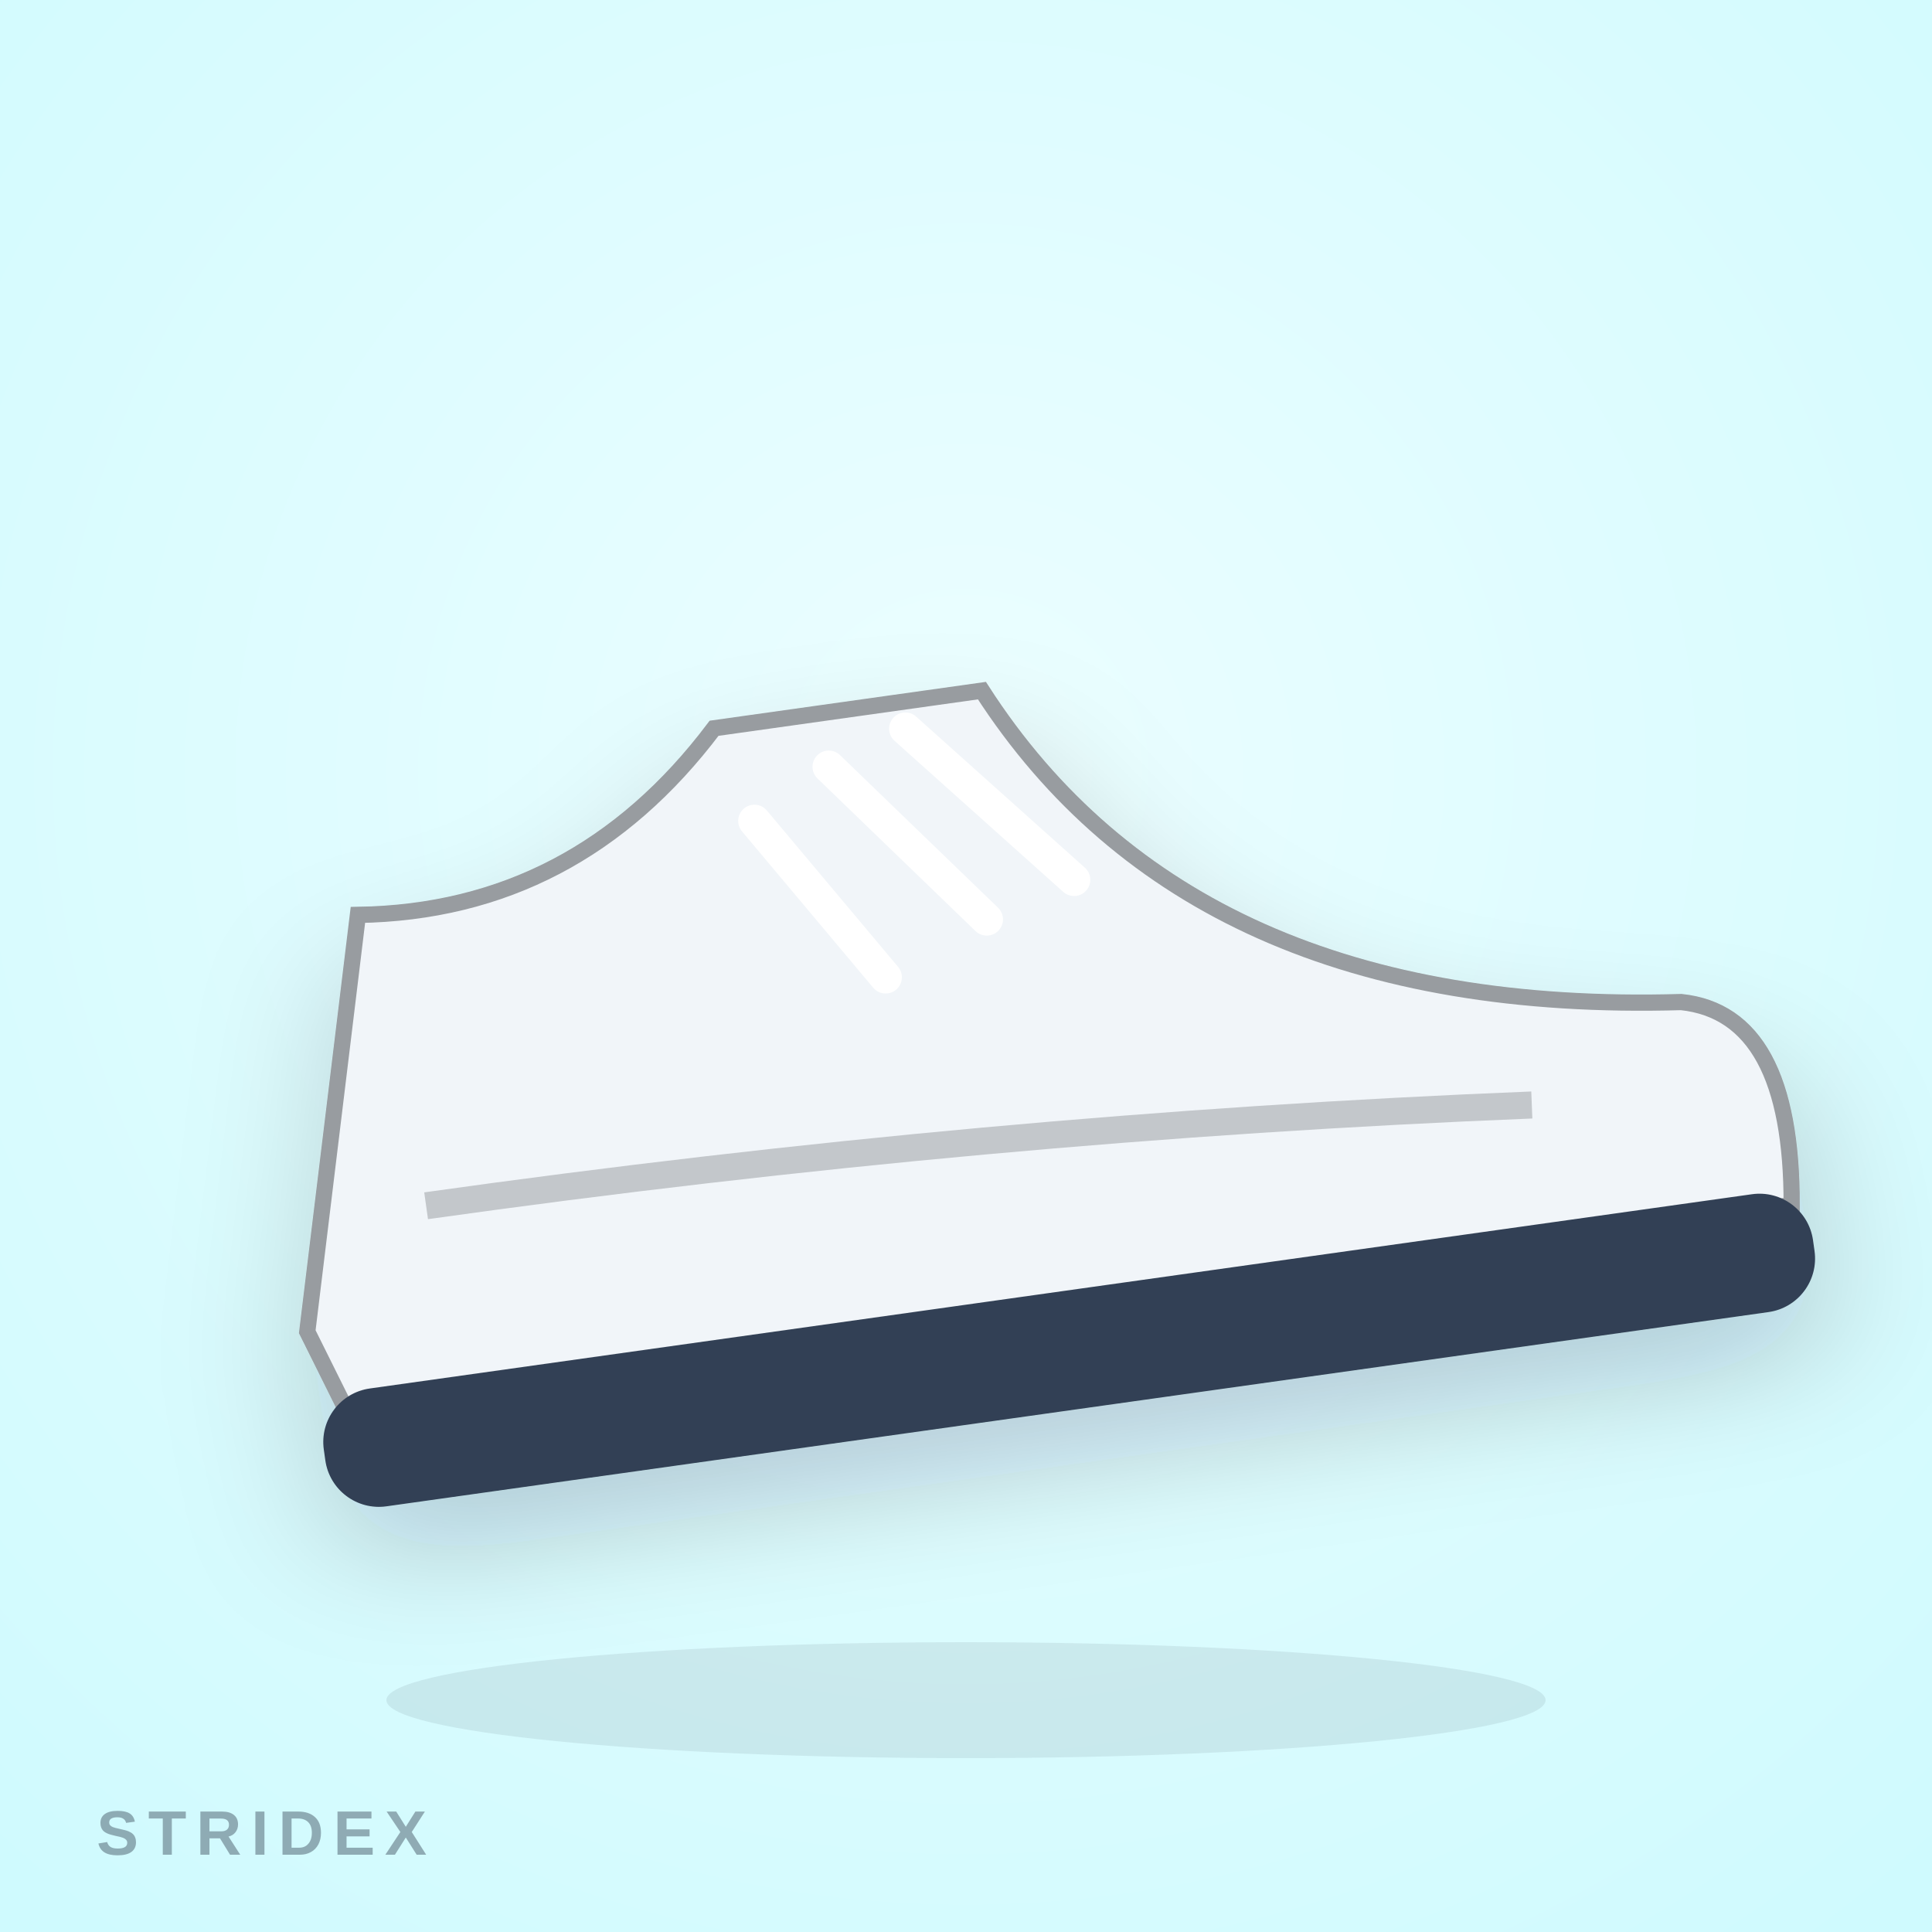
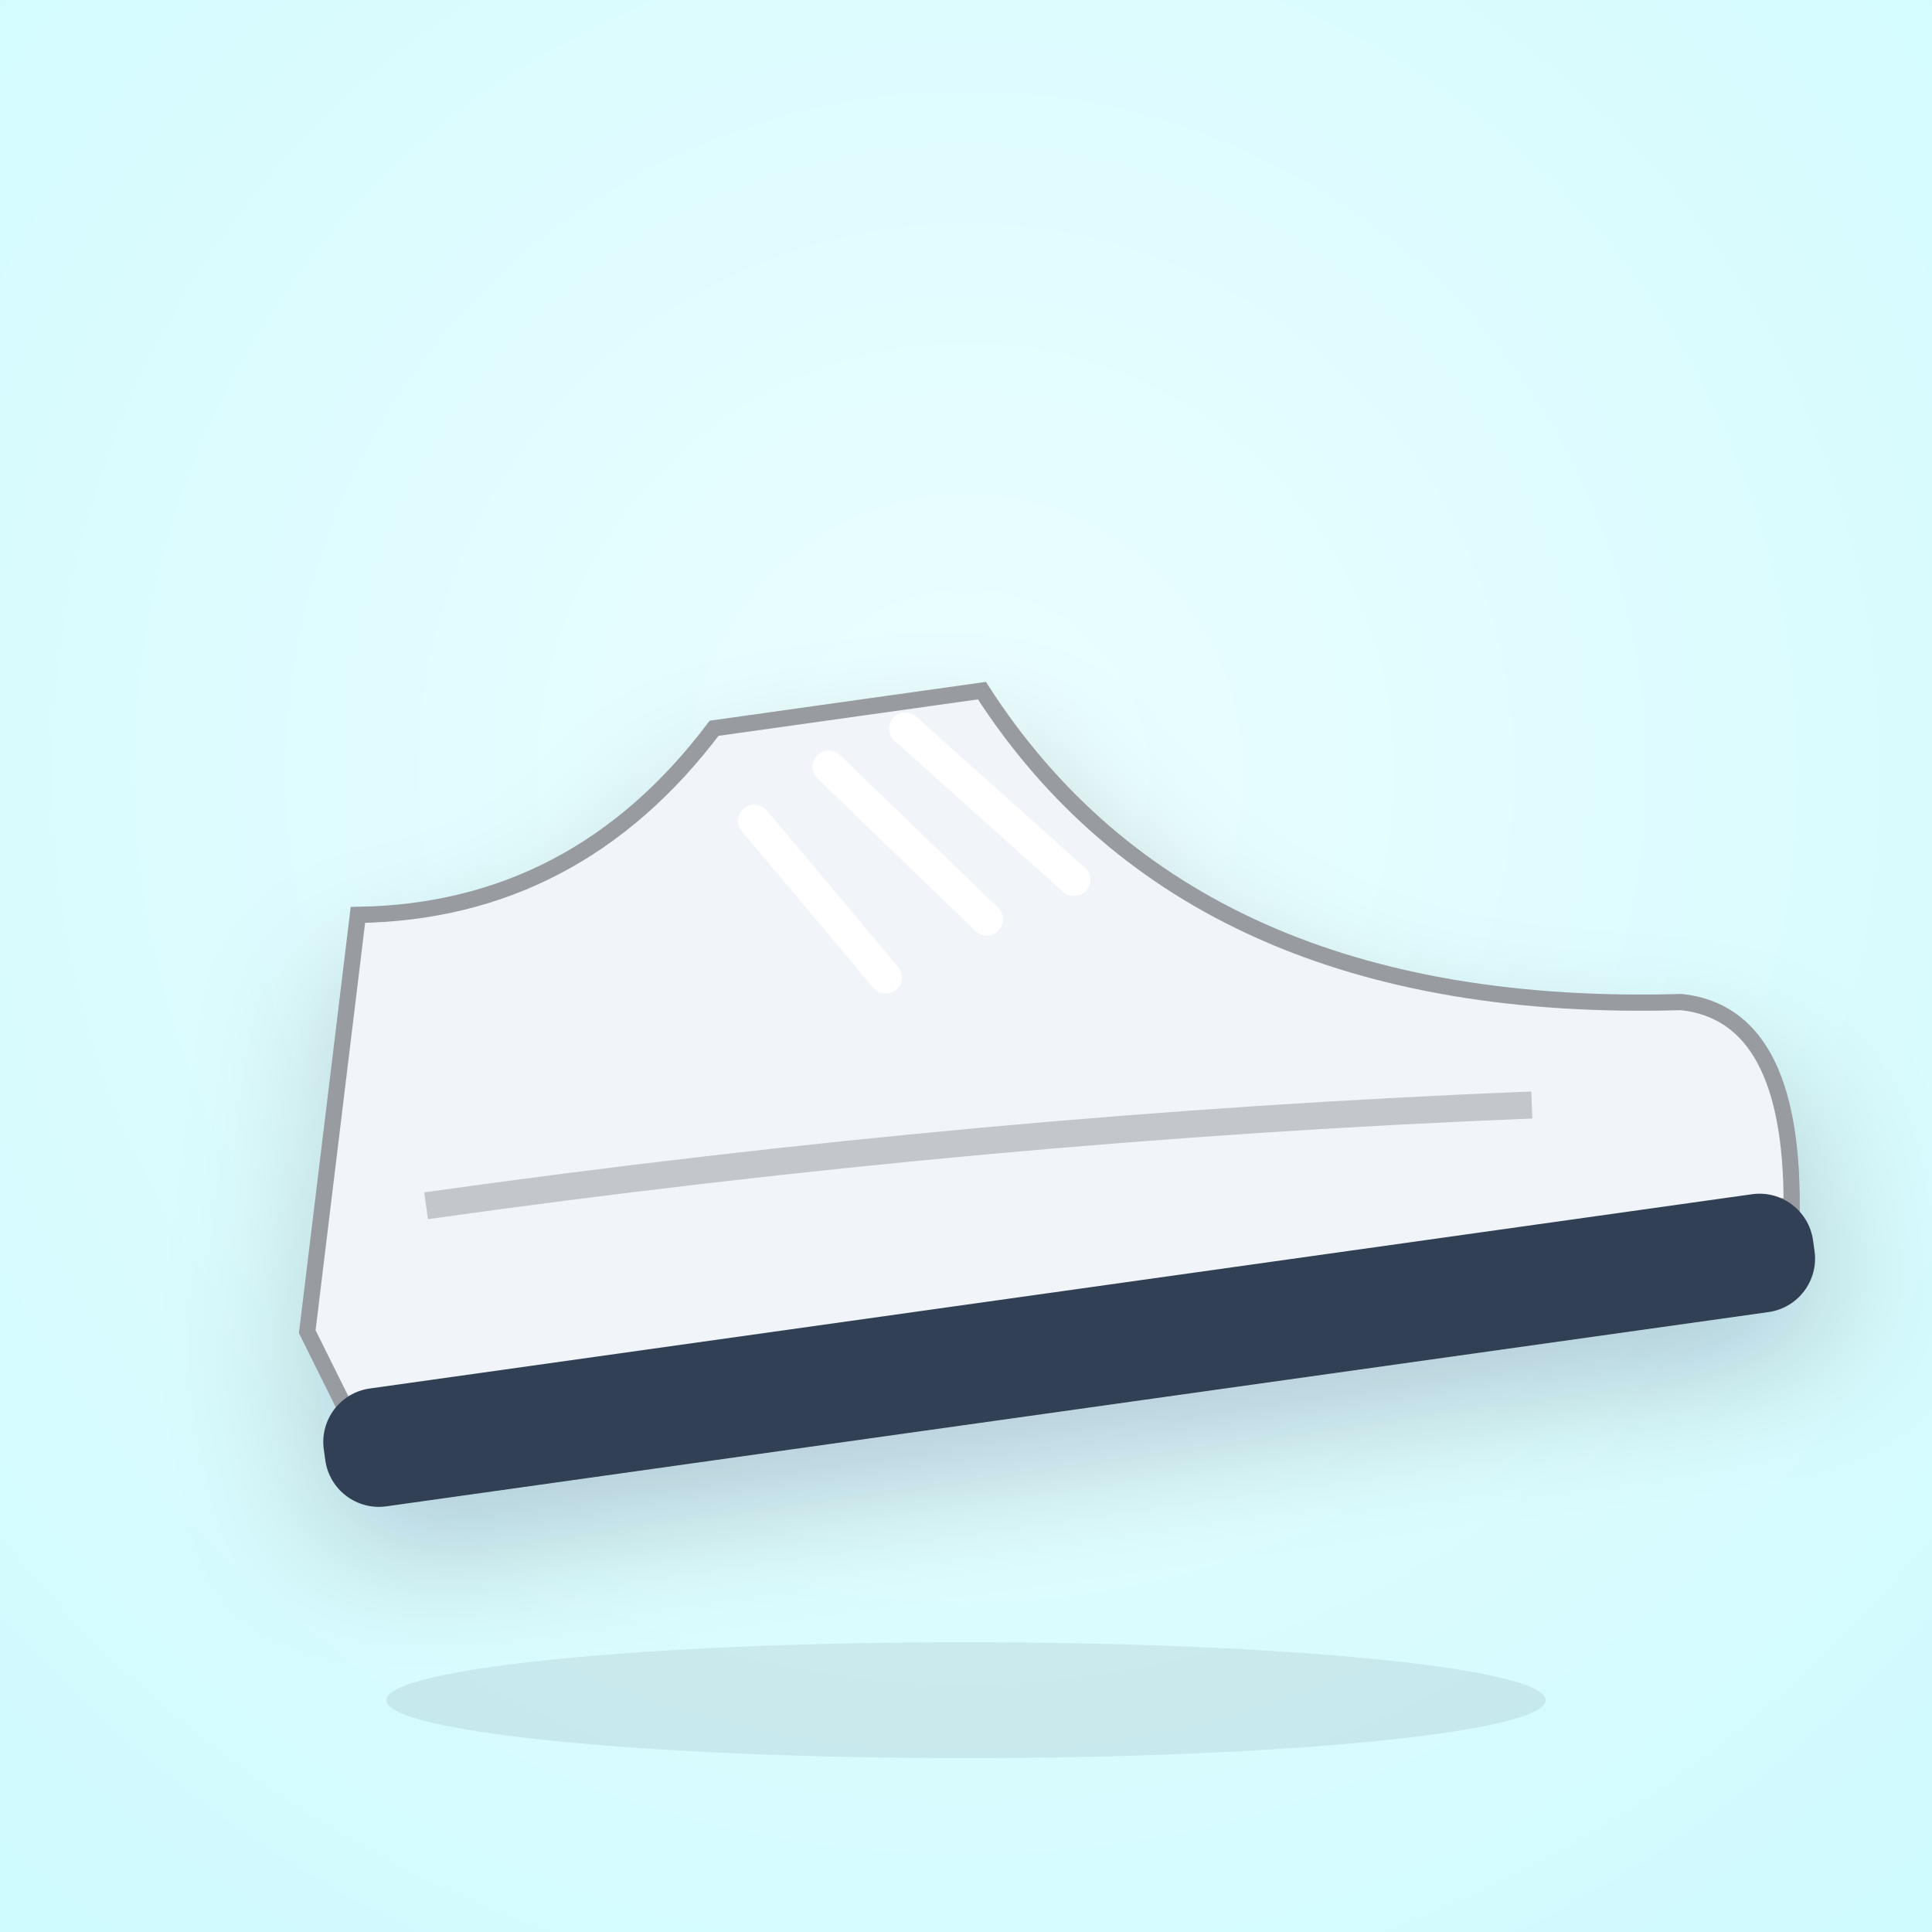
<svg xmlns="http://www.w3.org/2000/svg" viewBox="0 0 400 400" width="800" height="800">
  <defs>
    <radialGradient id="bg" cx="50%" cy="40%" r="75%">
      <stop offset="0" stop-color="#ecfeff" />
      <stop offset="1" stop-color="#cffafe" />
    </radialGradient>
    <linearGradient id="screen" x1="0" y1="0" x2="1" y2="1">
      <stop offset="0" stop-color="#6366f1" />
      <stop offset=".5" stop-color="#ec4899" />
      <stop offset="1" stop-color="#f59e0b" />
    </linearGradient>
    <filter id="sh" x="-20%" y="-20%" width="140%" height="140%">
      <feDropShadow dx="0" dy="10" stdDeviation="12" flood-color="#0f172a" flood-opacity=".18" />
    </filter>
  </defs>
  <rect width="400" height="400" fill="url(#bg)" />
  <ellipse cx="200" cy="352" rx="120" ry="12" fill="#0f172a" opacity=".08" />
  <g filter="url(#sh)" transform="translate(200 200) rotate(-8) scale(1.12) translate(-200 -200)">
    <path d="M70 250 L90 175 Q130 180 160 150 L210 150 Q240 215 330 225 Q350 230 345 265 L75 265Z" fill="#f1f5f9" stroke="#989ca0" stroke-width="3" />
    <rect x="70" y="262" width="278" height="22" rx="10" fill="#334155" />
    <path d="M165 168 L185 200 M180 160 L205 192 M195 155 L222 187" stroke="#ffffff" stroke-width="6" stroke-linecap="round" />
    <path d="M95 230 Q200 230 300 240" stroke="#c3c7cb" stroke-width="5" fill="none" />
  </g>
-   <text x="20" y="384" font-family="Arial, sans-serif" font-size="13" font-weight="700" letter-spacing="2" fill="#0f172a" opacity=".35">STRIDEX</text>
</svg>
